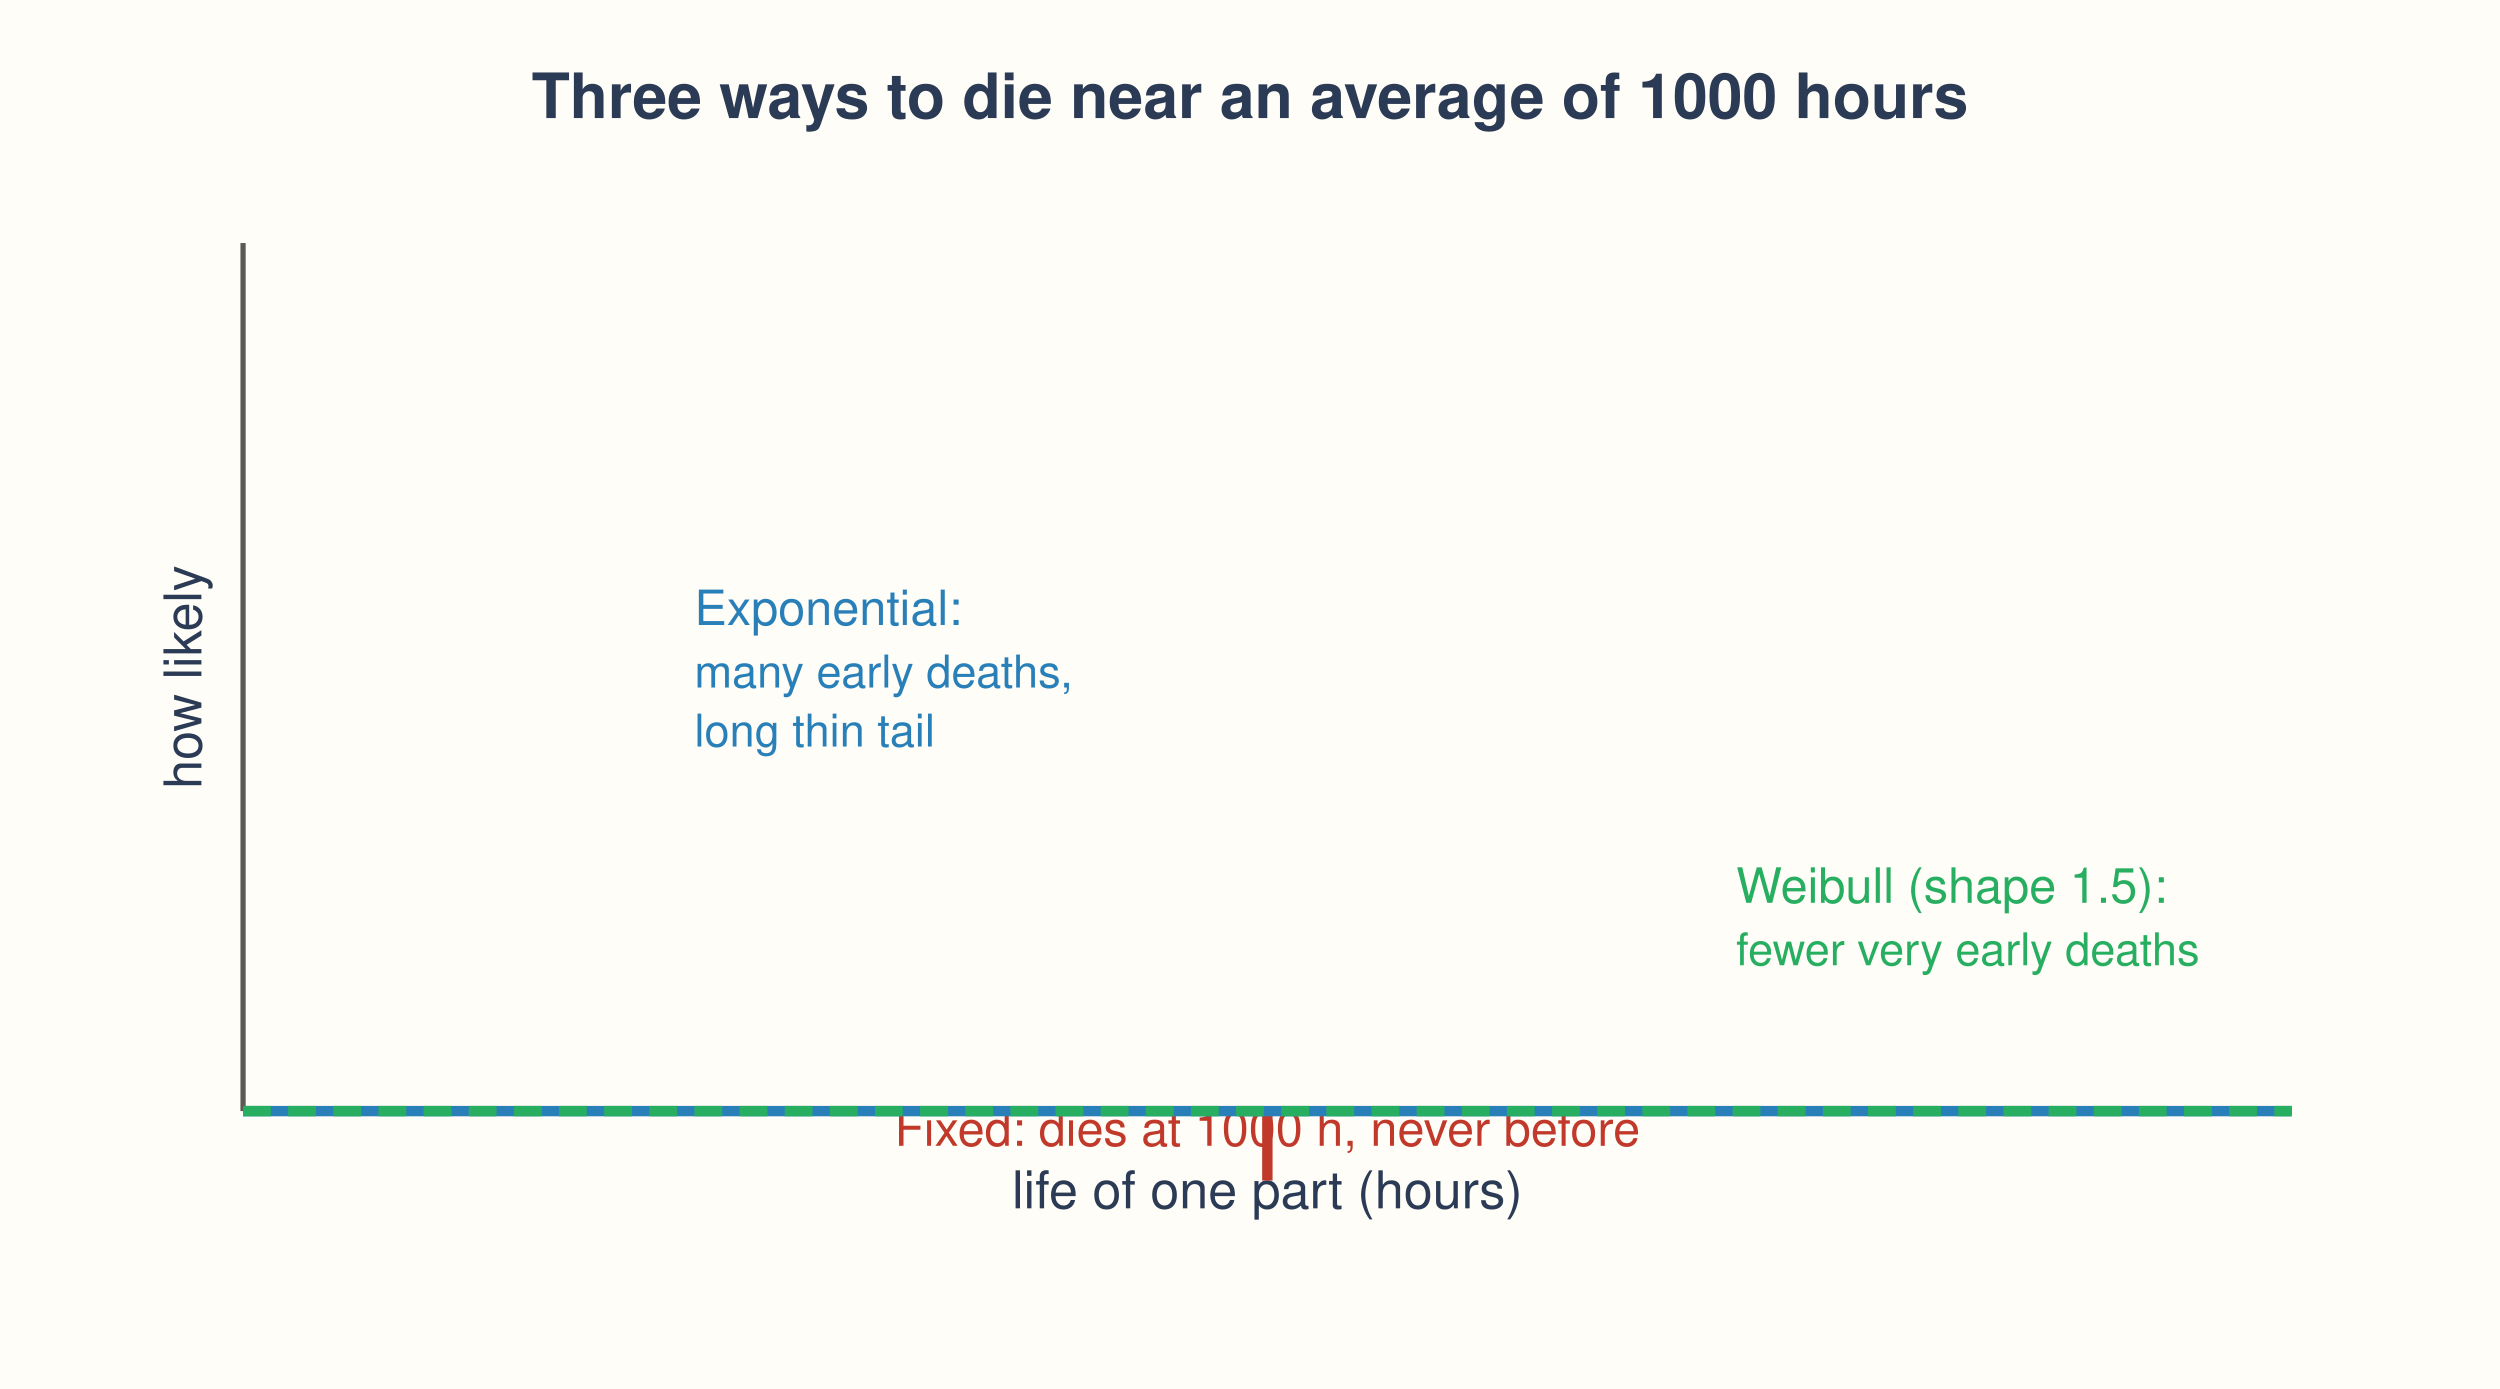
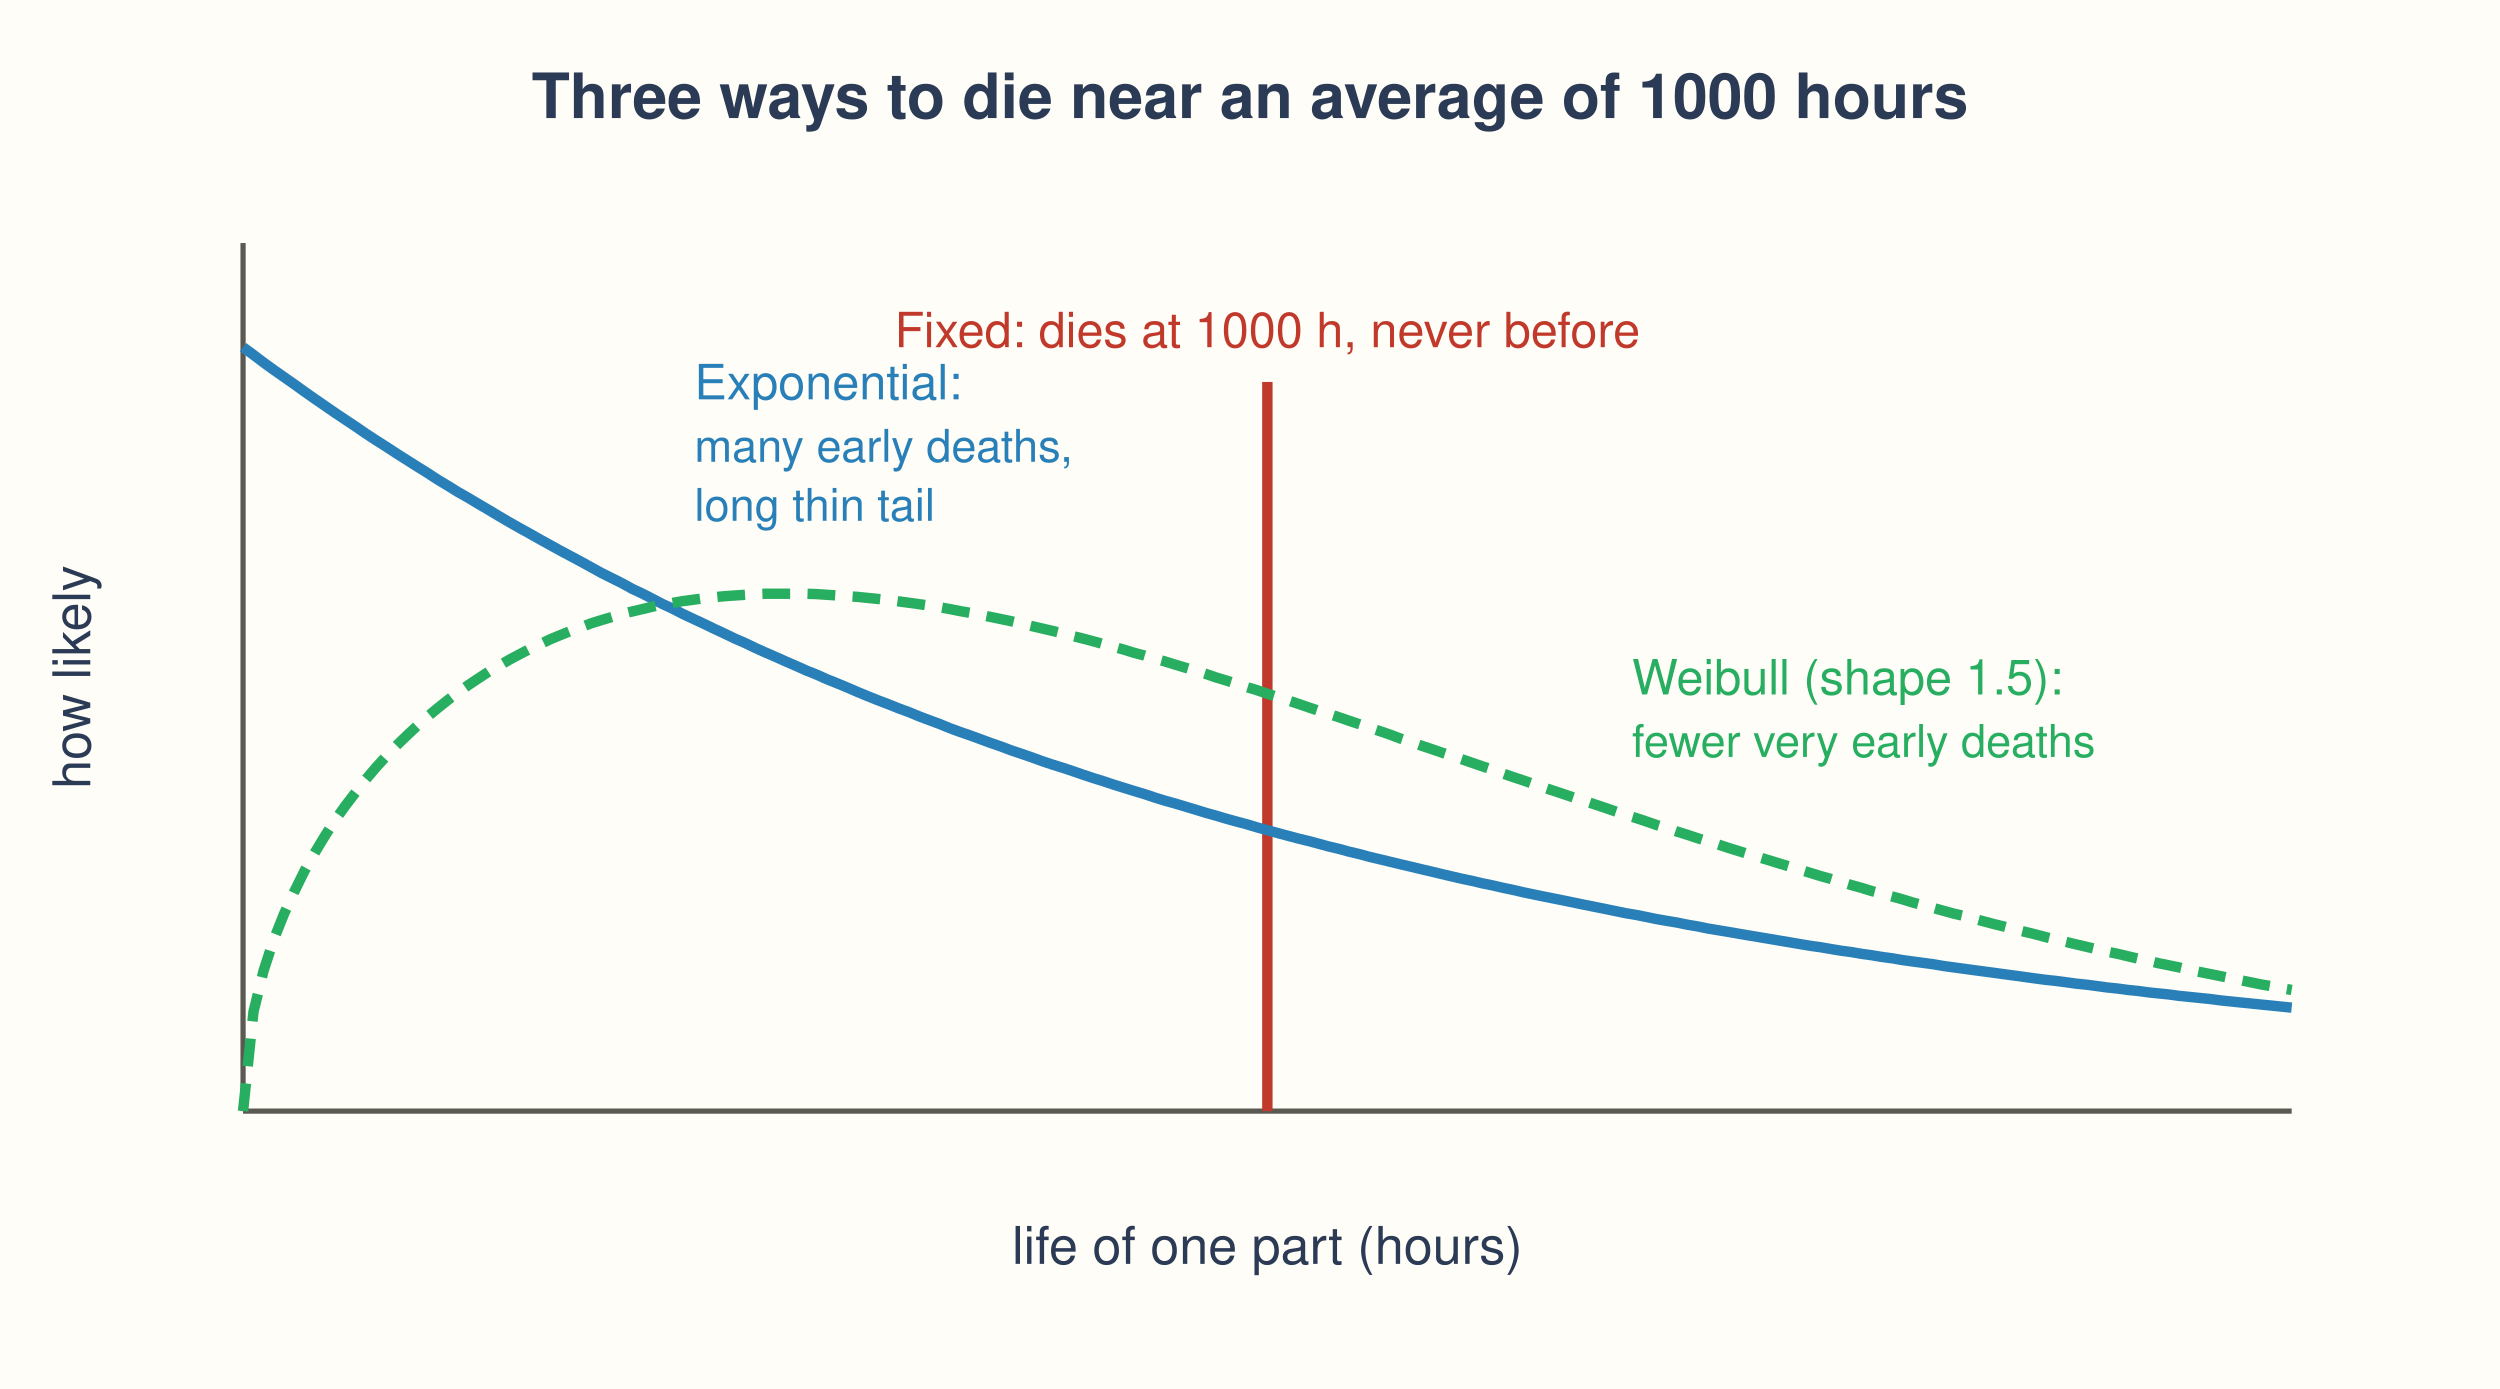
<svg xmlns="http://www.w3.org/2000/svg" width="720" height="400" viewBox="0 0 720 400" font-family="Helvetica, Arial, sans-serif">
  <rect width="720" height="400" fill="#fffdf7" />
  <line x1="70" y1="320" x2="660" y2="320" stroke="#5a5a52" stroke-width="1.5" />
  <line x1="70" y1="320" x2="70" y2="70" stroke="#5a5a52" stroke-width="1.5" />
-   <text x="365.0" y="348" text-anchor="middle" font-size="15" fill="#2b3a55">life of one part (hours)</text>
-   <text x="58" y="195.0" text-anchor="middle" font-size="15" fill="#2b3a55" transform="rotate(-90 58 195.0)">how likely</text>
-   <line x1="365.0" y1="320" x2="365.0" y2="340" stroke="#c0392b" stroke-width="3" />
-   <text x="365.0" y="330" text-anchor="middle" font-size="14" fill="#c0392b">Fixed: dies at 1000 h, never before</text>
-   <polyline points="70.0,320.0 73.0,320.0 75.9,320.0 78.8,320.0 81.8,320.0 84.8,320.0 87.7,320.0 90.7,320.0 93.6,320.0 96.5,320.0 99.5,320.0 102.5,320.0 105.4,320.0 108.3,320.0 111.3,320.0 114.2,320.0 117.2,320.0 120.2,320.0 123.1,320.0 126.0,320.0 129.0,320.0 131.9,320.0 134.9,320.0 137.9,320.0 140.8,320.0 143.8,320.0 146.7,320.0 149.7,320.0 152.6,320.0 155.6,320.0 158.5,320.0 161.4,320.0 164.4,320.0 167.4,320.0 170.3,320.0 173.2,320.0 176.2,320.0 179.2,320.0 182.1,320.0 185.1,320.0 188.0,320.0 190.9,320.0 193.9,320.0 196.8,320.0 199.8,320.0 202.8,320.0 205.7,320.0 208.7,320.0 211.6,320.0 214.6,320.0 217.5,320.0 220.4,320.0 223.4,320.0 226.3,320.0 229.3,320.0 232.2,320.0 235.2,320.0 238.1,320.0 241.1,320.0 244.0,320.0 247.0,320.0 249.9,320.0 252.9,320.0 255.8,320.0 258.8,320.0 261.8,320.0 264.7,320.0 267.6,320.0 270.6,320.0 273.5,320.0 276.5,320.0 279.4,320.0 282.4,320.0 285.4,320.0 288.3,320.0 291.2,320.0 294.2,320.0 297.1,320.0 300.1,320.0 303.1,320.0 306.0,320.0 309.0,320.0 311.9,320.0 314.9,320.0 317.8,320.0 320.8,320.0 323.7,320.0 326.6,320.0 329.6,320.0 332.6,320.0 335.5,320.0 338.4,320.0 341.4,320.0 344.4,320.0 347.3,320.0 350.2,320.0 353.2,320.0 356.1,320.0 359.1,320.0 362.1,320.0 365.0,320.0 367.9,320.0 370.9,320.0 373.9,320.0 376.8,320.0 379.8,320.0 382.7,320.0 385.7,320.0 388.6,320.0 391.6,320.0 394.5,320.0 397.5,320.0 400.4,320.0 403.3,320.0 406.3,320.0 409.2,320.0 412.2,320.0 415.1,320.0 418.1,320.0 421.1,320.0 424.0,320.0 426.9,320.0 429.9,320.0 432.9,320.0 435.8,320.0 438.8,320.0 441.7,320.0 444.6,320.0 447.6,320.0 450.6,320.0 453.5,320.0 456.4,320.0 459.4,320.0 462.4,320.0 465.3,320.0 468.2,320.0 471.2,320.0 474.2,320.0 477.1,320.0 480.0,320.0 483.0,320.0 485.9,320.0 488.9,320.0 491.8,320.0 494.8,320.0 497.8,320.0 500.7,320.0 503.6,320.0 506.6,320.0 509.6,320.0 512.5,320.0 515.5,320.0 518.4,320.0 521.4,320.0 524.3,320.0 527.2,320.0 530.2,320.0 533.2,320.0 536.1,320.0 539.0,320.0 542.0,320.0 545.0,320.0 547.9,320.0 550.8,320.0 553.8,320.0 556.8,320.0 559.7,320.0 562.6,320.0 565.6,320.0 568.5,320.0 571.5,320.0 574.5,320.0 577.4,320.0 580.4,320.0 583.3,320.0 586.2,320.0 589.2,320.0 592.1,320.0 595.1,320.0 598.0,320.0 601.0,320.0 604.0,320.0 606.9,320.0 609.9,320.0 612.8,320.0 615.8,320.0 618.7,320.0 621.6,320.0 624.6,320.0 627.5,320.0 630.5,320.0 633.4,320.0 636.4,320.0 639.4,320.0 642.3,320.0 645.2,320.0 648.2,320.0 651.1,320.0 654.1,320.0 657.0,320.0 660.0,320.0" fill="none" stroke="#2980b9" stroke-width="3" />
-   <text x="0" y="0" font-size="14" fill="#2980b9" />
-   <text x="200" y="180" font-size="14" fill="#2980b9">Exponential:</text>
-   <text x="200" y="198" font-size="13" fill="#2980b9">many early deaths,</text>
-   <text x="200" y="215" font-size="13" fill="#2980b9">long thin tail</text>
-   <polyline points="70.0,320.0 73.0,320.0 75.9,320.0 78.8,320.0 81.8,320.0 84.8,320.0 87.7,320.0 90.7,320.0 93.6,320.0 96.5,320.0 99.5,320.0 102.5,320.0 105.4,320.0 108.3,320.0 111.3,320.0 114.2,320.0 117.2,320.0 120.2,320.0 123.1,320.0 126.0,320.0 129.0,320.0 131.9,320.0 134.9,320.0 137.9,320.0 140.8,320.0 143.8,320.0 146.7,320.0 149.7,320.0 152.6,320.0 155.6,320.0 158.5,320.0 161.4,320.0 164.4,320.0 167.4,320.0 170.3,320.0 173.2,320.0 176.2,320.0 179.2,320.0 182.1,320.0 185.1,320.0 188.0,320.0 190.9,320.0 193.9,320.0 196.8,320.0 199.8,320.0 202.8,320.0 205.7,320.0 208.7,320.0 211.6,320.0 214.6,320.0 217.5,320.0 220.4,320.0 223.4,320.0 226.3,320.0 229.3,320.0 232.2,320.0 235.2,320.0 238.1,320.0 241.1,320.0 244.0,320.0 247.0,320.0 249.9,320.0 252.9,320.0 255.8,320.0 258.8,320.0 261.8,320.0 264.7,320.0 267.6,320.0 270.6,320.0 273.5,320.0 276.5,320.0 279.4,320.0 282.4,320.0 285.4,320.0 288.3,320.0 291.2,320.0 294.2,320.0 297.1,320.0 300.1,320.0 303.1,320.0 306.0,320.0 309.0,320.0 311.9,320.0 314.9,320.0 317.8,320.0 320.8,320.0 323.7,320.0 326.6,320.0 329.6,320.0 332.6,320.0 335.5,320.0 338.4,320.0 341.4,320.0 344.4,320.0 347.3,320.0 350.2,320.0 353.2,320.0 356.1,320.0 359.1,320.0 362.1,320.0 365.0,320.0 367.9,320.0 370.9,320.0 373.9,320.0 376.8,320.0 379.8,320.0 382.7,320.0 385.7,320.0 388.6,320.0 391.6,320.0 394.5,320.0 397.5,320.0 400.4,320.0 403.3,320.0 406.3,320.0 409.2,320.0 412.2,320.0 415.1,320.0 418.1,320.0 421.1,320.0 424.0,320.0 426.9,320.0 429.9,320.0 432.9,320.0 435.8,320.0 438.8,320.0 441.7,320.0 444.6,320.0 447.6,320.0 450.6,320.0 453.5,320.0 456.4,320.0 459.4,320.0 462.4,320.0 465.3,320.0 468.2,320.0 471.2,320.0 474.2,320.0 477.1,320.0 480.0,320.0 483.0,320.0 485.9,320.0 488.9,320.0 491.8,320.0 494.8,320.0 497.8,320.0 500.7,320.0 503.6,320.0 506.6,320.0 509.6,320.0 512.5,320.0 515.5,320.0 518.4,320.0 521.4,320.0 524.3,320.0 527.2,320.0 530.2,320.0 533.2,320.0 536.1,320.0 539.0,320.0 542.0,320.0 545.0,320.0 547.9,320.0 550.8,320.0 553.8,320.0 556.8,320.0 559.7,320.0 562.6,320.0 565.6,320.0 568.5,320.0 571.5,320.0 574.5,320.0 577.4,320.0 580.4,320.0 583.3,320.0 586.2,320.0 589.2,320.0 592.1,320.0 595.1,320.0 598.0,320.0 601.0,320.0 604.0,320.0 606.9,320.0 609.9,320.0 612.8,320.0 615.8,320.0 618.7,320.0 621.6,320.0 624.6,320.0 627.5,320.0 630.5,320.0 633.4,320.0 636.4,320.0 639.4,320.0 642.3,320.0 645.2,320.0 648.2,320.0 651.1,320.0 654.1,320.0 657.0,320.0 660.0,320.0" fill="none" stroke="#27ae60" stroke-width="3" stroke-dasharray="8 5" />
-   <text x="500" y="260" font-size="14" fill="#27ae60">Weibull (shape 1.5):</text>
-   <text x="500" y="278" font-size="13" fill="#27ae60">fewer very early deaths</text>
+   <text x="365.0" y="364" text-anchor="middle" font-size="15" fill="#2b3a55">life of one part (hours)</text>
+   <text x="26" y="195.0" text-anchor="middle" font-size="15" fill="#2b3a55" transform="rotate(-90 26 195.0)">how likely</text>
+   <line x1="365.0" y1="320" x2="365.0" y2="110" stroke="#c0392b" stroke-width="3" />
+   <text x="365.0" y="100" text-anchor="middle" font-size="14" fill="#c0392b">Fixed: dies at 1000 h, never before</text>
+   <polyline points="70.0,100.0 73.0,102.2 75.9,104.4 78.8,106.5 81.8,108.6 84.8,110.7 87.7,112.8 90.7,114.9 93.6,116.9 96.5,118.9 99.5,120.9 102.5,122.9 105.4,124.9 108.3,126.8 111.3,128.7 114.2,130.6 117.2,132.5 120.2,134.4 123.1,136.2 126.0,138.1 129.0,139.9 131.9,141.7 134.9,143.4 137.9,145.2 140.8,146.9 143.8,148.7 146.7,150.4 149.7,152.1 152.6,153.7 155.6,155.4 158.5,157.0 161.4,158.6 164.4,160.2 167.4,161.8 170.3,163.4 173.2,165.0 176.2,166.5 179.2,168.0 182.1,169.6 185.1,171.0 188.0,172.5 190.9,174.0 193.9,175.4 196.8,176.9 199.8,178.3 202.8,179.7 205.7,181.1 208.7,182.5 211.6,183.9 214.6,185.2 217.5,186.6 220.4,187.9 223.4,189.2 226.3,190.5 229.3,191.8 232.2,193.1 235.2,194.3 238.1,195.6 241.1,196.8 244.0,198.0 247.0,199.3 249.9,200.5 252.9,201.7 255.8,202.8 258.8,204.0 261.8,205.1 264.7,206.3 267.6,207.4 270.6,208.5 273.5,209.7 276.5,210.8 279.4,211.8 282.4,212.9 285.4,214.0 288.3,215.0 291.2,216.1 294.2,217.1 297.1,218.1 300.1,219.2 303.1,220.2 306.0,221.1 309.0,222.1 311.9,223.1 314.9,224.1 317.8,225.0 320.8,226.0 323.7,226.9 326.6,227.8 329.6,228.7 332.6,229.7 335.5,230.6 338.4,231.4 341.4,232.3 344.4,233.2 347.3,234.1 350.2,234.9 353.2,235.8 356.1,236.6 359.1,237.4 362.1,238.3 365.0,239.1 367.9,239.9 370.9,240.7 373.9,241.5 376.8,242.2 379.8,243.0 382.7,243.8 385.7,244.5 388.6,245.3 391.6,246.0 394.5,246.8 397.5,247.5 400.4,248.2 403.3,248.9 406.3,249.6 409.2,250.3 412.2,251.0 415.1,251.7 418.1,252.4 421.1,253.1 424.0,253.7 426.9,254.4 429.9,255.0 432.9,255.7 435.8,256.3 438.8,257.0 441.7,257.6 444.6,258.2 447.6,258.8 450.6,259.4 453.5,260.0 456.4,260.6 459.4,261.2 462.4,261.8 465.3,262.4 468.2,263.0 471.2,263.5 474.2,264.1 477.1,264.7 480.0,265.2 483.0,265.7 485.9,266.3 488.9,266.8 491.8,267.4 494.8,267.9 497.8,268.4 500.7,268.9 503.6,269.4 506.6,269.9 509.6,270.4 512.5,270.9 515.5,271.4 518.4,271.9 521.4,272.4 524.3,272.8 527.2,273.3 530.2,273.8 533.2,274.2 536.1,274.7 539.0,275.1 542.0,275.6 545.0,276.0 547.9,276.5 550.8,276.9 553.8,277.3 556.8,277.7 559.7,278.2 562.6,278.6 565.6,279.0 568.5,279.4 571.5,279.8 574.5,280.2 577.4,280.6 580.4,281.0 583.3,281.4 586.2,281.8 589.2,282.2 592.1,282.5 595.1,282.9 598.0,283.3 601.0,283.6 604.0,284.0 606.9,284.4 609.9,284.7 612.8,285.1 615.8,285.4 618.7,285.8 621.6,286.1 624.6,286.4 627.5,286.8 630.5,287.1 633.4,287.4 636.4,287.7 639.4,288.1 642.3,288.4 645.2,288.7 648.2,289.0 651.1,289.3 654.1,289.6 657.0,289.9 660.0,290.2" fill="none" stroke="#2980b9" stroke-width="3" />
+   <text x="200" y="115" font-size="14" fill="#2980b9">Exponential:</text>
+   <text x="200" y="133" font-size="13" fill="#2980b9">many early deaths,</text>
+   <text x="200" y="150" font-size="13" fill="#2980b9">long thin tail</text>
+   <polyline points="70.0,320.0 73.0,291.4 75.9,279.6 78.8,270.7 81.8,263.2 84.8,256.7 87.7,250.8 90.7,245.5 93.6,240.7 96.5,236.2 99.5,232.0 102.5,228.1 105.4,224.4 108.3,221.0 111.3,217.7 114.2,214.7 117.2,211.8 120.2,209.0 123.1,206.4 126.0,204.0 129.0,201.6 131.9,199.4 134.9,197.3 137.9,195.3 140.8,193.4 143.8,191.7 146.7,190.0 149.7,188.4 152.6,186.9 155.6,185.5 158.5,184.1 161.4,182.9 164.4,181.7 167.4,180.6 170.3,179.5 173.2,178.6 176.2,177.7 179.2,176.8 182.1,176.1 185.1,175.4 188.0,174.7 190.9,174.1 193.9,173.6 196.8,173.1 199.8,172.7 202.8,172.3 205.7,172.0 208.7,171.7 211.6,171.5 214.6,171.3 217.5,171.1 220.4,171.0 223.4,171.0 226.3,171.0 229.3,171.0 232.2,171.0 235.2,171.1 238.1,171.3 241.1,171.5 244.0,171.7 247.0,171.9 249.9,172.2 252.9,172.5 255.8,172.8 258.8,173.2 261.8,173.6 264.7,174.0 267.6,174.4 270.6,174.9 273.5,175.4 276.5,176.0 279.4,176.5 282.4,177.1 285.4,177.7 288.3,178.3 291.2,178.9 294.2,179.6 297.1,180.3 300.1,181.0 303.1,181.7 306.0,182.4 309.0,183.2 311.9,183.9 314.9,184.7 317.8,185.5 320.8,186.3 323.7,187.1 326.6,188.0 329.6,188.8 332.6,189.7 335.5,190.5 338.4,191.4 341.4,192.3 344.4,193.2 347.3,194.1 350.2,195.1 353.2,196.0 356.1,196.9 359.1,197.9 362.1,198.8 365.0,199.8 367.9,200.7 370.9,201.7 373.9,202.7 376.8,203.7 379.8,204.7 382.7,205.6 385.7,206.6 388.6,207.6 391.6,208.6 394.5,209.6 397.5,210.6 400.4,211.6 403.3,212.7 406.3,213.7 409.2,214.7 412.2,215.7 415.1,216.7 418.1,217.7 421.1,218.7 424.0,219.7 426.9,220.7 429.9,221.7 432.9,222.8 435.8,223.8 438.8,224.8 441.7,225.8 444.6,226.8 447.6,227.8 450.6,228.8 453.5,229.8 456.4,230.7 459.4,231.7 462.4,232.7 465.3,233.7 468.2,234.7 471.2,235.6 474.2,236.6 477.1,237.6 480.0,238.5 483.0,239.5 485.9,240.4 488.9,241.4 491.8,242.3 494.8,243.2 497.8,244.2 500.7,245.1 503.6,246.0 506.6,246.9 509.6,247.8 512.5,248.7 515.5,249.6 518.4,250.5 521.4,251.4 524.3,252.3 527.2,253.1 530.2,254.0 533.2,254.9 536.1,255.7 539.0,256.6 542.0,257.4 545.0,258.2 547.9,259.0 550.8,259.9 553.8,260.7 556.8,261.5 559.7,262.3 562.6,263.1 565.6,263.8 568.5,264.6 571.5,265.4 574.5,266.2 577.4,266.9 580.4,267.7 583.3,268.4 586.2,269.1 589.2,269.9 592.1,270.6 595.1,271.3 598.0,272.0 601.0,272.7 604.0,273.4 606.9,274.1 609.9,274.7 612.8,275.4 615.8,276.1 618.7,276.7 621.6,277.4 624.6,278.0 627.5,278.6 630.5,279.3 633.4,279.9 636.4,280.5 639.4,281.1 642.3,281.7 645.2,282.3 648.2,282.9 651.1,283.5 654.1,284.0 657.0,284.6 660.0,285.1" fill="none" stroke="#27ae60" stroke-width="3" stroke-dasharray="8 5" />
+   <text x="470" y="200" font-size="14" fill="#27ae60">Weibull (shape 1.5):</text>
+   <text x="470" y="218" font-size="13" fill="#27ae60">fewer very early deaths</text>
  <text x="360.0" y="34" text-anchor="middle" font-size="18" font-weight="bold" fill="#2b3a55">Three ways to die near an average of 1000 hours</text>
</svg>
